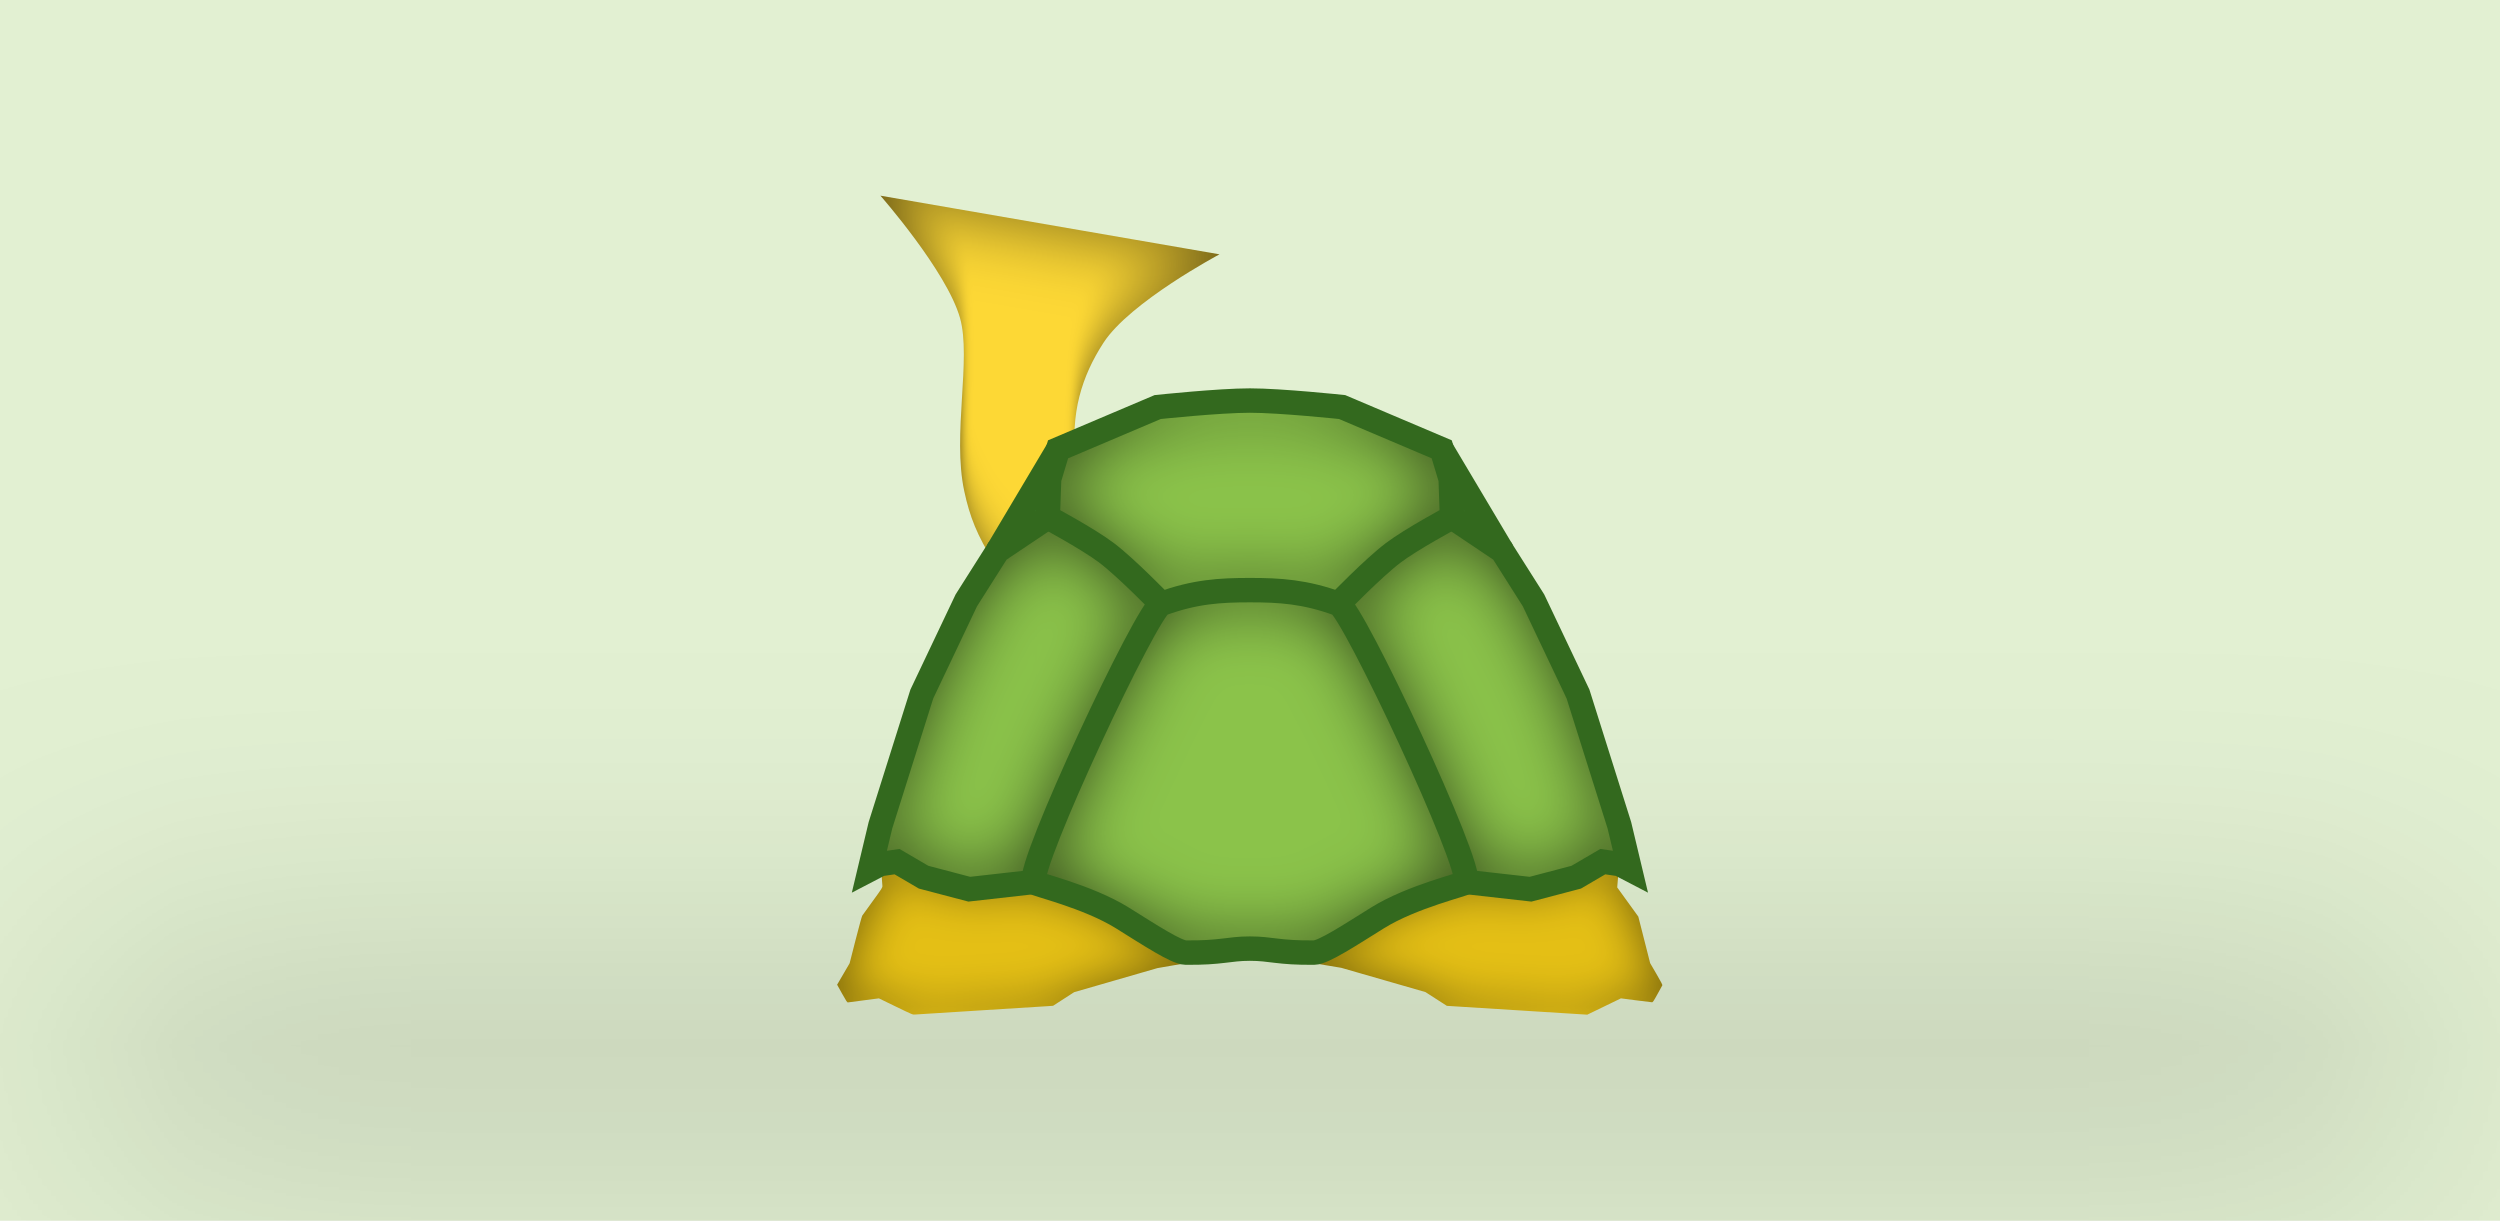
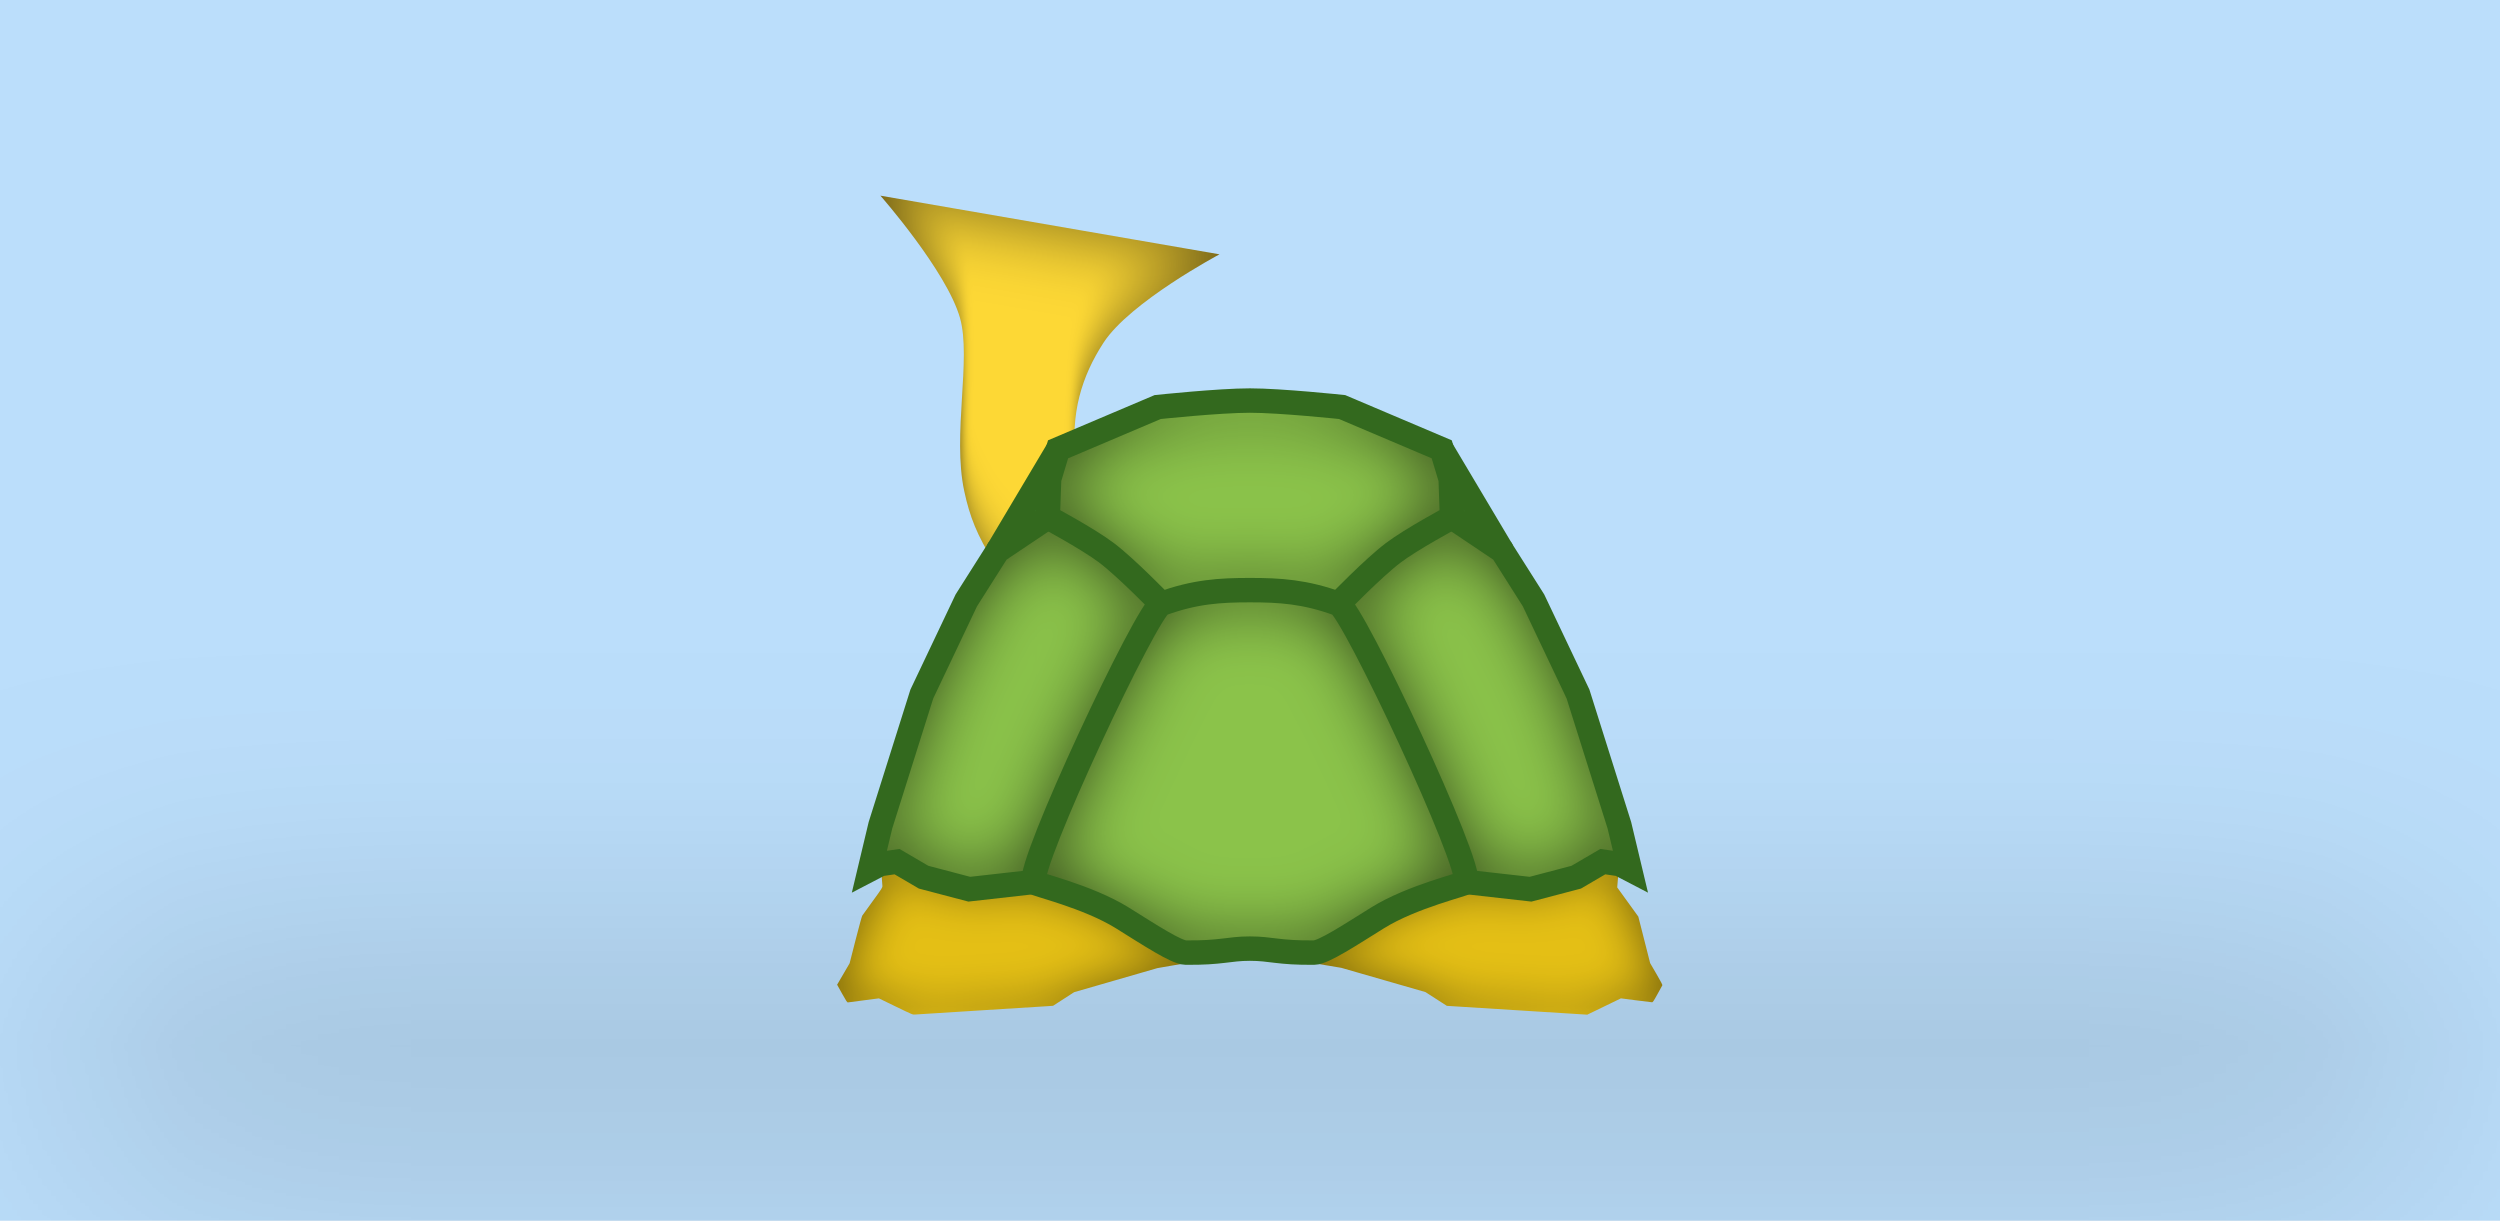
<svg xmlns="http://www.w3.org/2000/svg" id="svg1224" version="1.1" viewBox="0 0 270.933 132.292" height="500" width="1024">
  <defs id="defs1218">
    <filter style="color-interpolation-filters:sRGB" id="filter2036">
      <feFlood flood-opacity="0.502" flood-color="rgb(0,0,0)" result="flood" id="feFlood2026" />
      <feComposite in="flood" in2="SourceGraphic" operator="out" result="composite1" id="feComposite2028" />
      <feGaussianBlur in="composite1" stdDeviation="1.5" result="blur" id="feGaussianBlur2030" />
      <feOffset dx="0" dy="0" result="offset" id="feOffset2032" />
      <feComposite in="offset" in2="SourceGraphic" operator="atop" result="composite2" id="feComposite2034" />
    </filter>
    <filter style="color-interpolation-filters:sRGB" id="filter2965-4">
      <feFlood flood-opacity="0.8" flood-color="rgb(0,0,0)" result="flood" id="feFlood2955-7" />
      <feComposite in="flood" in2="SourceGraphic" operator="out" result="composite1" id="feComposite2957-6" />
      <feGaussianBlur in="composite1" stdDeviation="8" result="blur" id="feGaussianBlur2959-56" />
      <feOffset dx="0" dy="0" result="offset" id="feOffset2961-9" />
      <feComposite in="offset" in2="SourceGraphic" operator="atop" result="composite2" id="feComposite2963-3" />
    </filter>
    <filter style="color-interpolation-filters:sRGB" id="filter2953-7">
      <feFlood flood-opacity="0.8" flood-color="rgb(0,0,0)" result="flood" id="feFlood2943-4" />
      <feComposite in="flood" in2="SourceGraphic" operator="out" result="composite1" id="feComposite2945-5" />
      <feGaussianBlur in="composite1" stdDeviation="8" result="blur" id="feGaussianBlur2947-2" />
      <feOffset dx="0" dy="0" result="offset" id="feOffset2949-5" />
      <feComposite in="offset" in2="SourceGraphic" operator="atop" result="composite2" id="feComposite2951-4" />
    </filter>
    <filter style="color-interpolation-filters:sRGB" id="filter2989-7">
      <feFlood flood-opacity="0.8" flood-color="rgb(0,0,0)" result="flood" id="feFlood2979-4" />
      <feComposite in="flood" in2="SourceGraphic" operator="out" result="composite1" id="feComposite2981-4" />
      <feGaussianBlur in="composite1" stdDeviation="8" result="blur" id="feGaussianBlur2983-3" />
      <feOffset dx="0" dy="0" result="offset" id="feOffset2985-07" />
      <feComposite in="offset" in2="SourceGraphic" operator="atop" result="composite2" id="feComposite2987-8" />
    </filter>
    <filter style="color-interpolation-filters:sRGB" id="filter2977-6">
      <feFlood flood-opacity="0.8" flood-color="rgb(0,0,0)" result="flood" id="feFlood2967-8" />
      <feComposite in="flood" in2="SourceGraphic" operator="out" result="composite1" id="feComposite2969-84" />
      <feGaussianBlur in="composite1" stdDeviation="8" result="blur" id="feGaussianBlur2971-31" />
      <feOffset dx="0" dy="0" result="offset" id="feOffset2973-4" />
      <feComposite in="offset" in2="SourceGraphic" operator="atop" result="composite2" id="feComposite2975-9" />
    </filter>
    <filter style="color-interpolation-filters:sRGB" id="filter1778-20">
      <feFlood flood-opacity="0.502" flood-color="rgb(0,0,0)" result="flood" id="feFlood1768-6" />
      <feComposite in="flood" in2="SourceGraphic" operator="out" result="composite1" id="feComposite1770-8" />
      <feGaussianBlur in="composite1" stdDeviation="5" result="blur" id="feGaussianBlur1772-9" />
      <feOffset dx="0" dy="0" result="offset" id="feOffset1774-2" />
      <feComposite in="offset" in2="SourceGraphic" operator="atop" result="composite2" id="feComposite1776-6" />
    </filter>
    <filter height="4.672" y="-1.836" width="1.327" x="-0.163" id="filter2290" style="color-interpolation-filters:sRGB">
      <feGaussianBlur id="feGaussianBlur2292" stdDeviation="20.241" />
    </filter>
  </defs>
  <g id="layer1">
-     <rect style="fill:#e2f0d2;fill-opacity:1;stroke:none;stroke-width:0.265;stroke-opacity:1" id="rect815" width="270.933" height="132.292" x="3.3984375e-07" y="-4.536133e-06" />
+     <rect style="fill:#BBDEFB;fill-opacity:1;stroke:none;stroke-width:0.265;stroke-opacity:1" id="rect815" width="270.933" height="132.292" x="3.3984375e-07" y="-4.536133e-06" />
    <rect y="119.062" x="-13.097" height="26.458" width="297.392" id="rect2056" style="fill:#000000;fill-opacity:1;stroke:none;stroke-width:0.265;filter:url(#filter2290);opacity:0.5" />
    <g transform="matrix(1.999996,0,0,1.999996,84.63535,12.07316)" id="g2052">
      <path style="fill:#fdd835;fill-opacity:1;stroke:none;stroke-width:1.323;stroke-linecap:butt;stroke-linejoin:miter;stroke-miterlimit:4;stroke-dasharray:none;stroke-opacity:1;filter:url(#filter2036)" d="m -7.304,22.852 c 0,0 -7.428,-0.647 -8.942,-1.192 -1.663,-0.598 -2.602,-1.165 -3.679,-2.071 -2.395,-2.015 -4.083,-5.908 -5.937,-7.272 -2.122,-1.562 -7.469,-2.589 -7.469,-2.589 l 8.232,-4.378 8.232,-4.378 c 0,0 -2.251,5.015 -2.028,7.64 0.184,2.172 0.928,4.132 2.718,5.948 1.428,1.449 11.225,4.182 8.401,3.319" id="path874" transform="rotate(37.81978,-6.436583,63.66042)" />
      <path transform="matrix(0.2645833,0,0,0.2645837,0.01066662,6.923971)" id="path2929" d="m 81.874,145.806 c -1.442,-0.464 -3.955,-1.879 -9.499,-5.344 -4.002,-2.502 -4.906,-3.002 -7.502,-4.151 -2.91,-1.287 -5.079,-2.065 -11.214,-4.022 l -1.834,-0.585 1.14e-4,-0.506 c 4.84e-4,-2.136 3.354,-10.912 8.84,-23.133 6.965,-15.516 14.658,-30.592 16.754,-32.833 0.343,-0.367 0.517,-0.466 1.3,-0.74 5.294,-1.852 9.951,-2.534 17.3,-2.533 6.958,2.74e-4 11.342,0.604 16.456,2.265 1.688,0.548 1.75,0.577 2.091,0.964 3.063,3.48 15.436,28.825 21.982,45.03 2.318,5.738 3.488,9.22 3.638,10.83 0.051,0.544 0.047,0.558 -0.203,0.687 -0.14,0.072 -1.538,0.534 -3.107,1.027 -5.857,1.838 -9.663,3.341 -12.969,5.119 -0.583,0.314 -2.572,1.513 -4.419,2.665 -1.847,1.152 -3.916,2.427 -4.596,2.833 -1.444,0.862 -4.029,2.188 -4.729,2.426 -1.06,0.361 -5.004,0.257 -9.163,-0.241 -2.166,-0.259 -2.597,-0.284 -4.979,-0.284 -2.38,-5.3e-4 -2.815,0.024 -4.994,0.283 -2.674,0.317 -4.969,0.467 -7.071,0.461 -1.249,-0.004 -1.492,-0.029 -2.08,-0.219 z" style="fill:#8bc34a;fill-opacity:1;stroke:none;stroke-width:0.009;stroke-miterlimit:4;stroke-dasharray:none;stroke-opacity:1;filter:url(#filter2965-4)" />
      <path transform="matrix(0.2645833,0,0,0.2645837,0.01066662,6.923971)" id="path2931" d="m 33.825,131.802 -4.609,-1.22 -2.729,-1.598 -2.729,-1.598 -1.733,0.256 c -1.728,0.255 -1.736,0.257 -2.727,0.754 l -0.993,0.498 0.063,-0.249 c 0.035,-0.137 0.515,-2.139 1.067,-4.448 l 1.004,-4.198 4.239,-13.435 4.239,-13.435 4.544,-9.554 4.544,-9.554 3.182,-5.03 3.182,-5.03 5.115,-3.44 5.115,-3.44 0.625,0.322 c 0.881,0.454 4.958,2.786 6.591,3.771 4.838,2.918 7.137,4.807 13.548,11.134 l 2.368,2.336 -0.392,0.404 c -1.242,1.279 -4.05,6.309 -8.318,14.899 -8.896,17.906 -17.081,37.206 -17.347,40.903 -0.044,0.606 -0.071,0.691 -0.235,0.727 -0.203,0.044 -12.886,1.467 -12.958,1.454 -0.024,-0.004 -2.118,-0.557 -4.654,-1.228 z" style="fill:#8bc34a;fill-opacity:1;stroke:none;stroke-width:0.009;stroke-miterlimit:4;stroke-dasharray:none;stroke-opacity:1;filter:url(#filter2953-7)" />
      <path transform="matrix(0.2645833,0,0,0.2645837,0.01066662,6.923971)" id="path2933" d="m 112.695,74.102 c -2.596,-0.873 -5.533,-1.546 -8.18,-1.876 -2.291,-0.286 -3.523,-0.357 -7.081,-0.412 -7.811,-0.121 -12.37,0.44 -17.831,2.195 L 77.903,74.553 75.493,72.173 C 70.347,67.091 67.709,64.779 64.994,62.968 62.935,61.594 58.449,58.93 55.515,57.339 l -0.773,-0.42 0.005,-0.855 c 0.003,-0.47 0.057,-2.227 0.121,-3.904 l 0.116,-3.049 0.908,-3.005 0.908,-3.005 10.172,-4.315 10.172,-4.315 2.124,-0.211 c 2.541,-0.253 7.727,-0.685 10.786,-0.899 2.686,-0.188 8.714,-0.212 11.225,-0.045 3.791,0.252 9.524,0.73 12.419,1.037 l 1.193,0.126 10.159,4.312 10.159,4.312 0.905,3.018 0.905,3.018 0.094,2.683 c 0.052,1.475 0.119,3.221 0.149,3.879 l 0.054,1.196 -0.473,0.254 c -3.943,2.116 -9.638,5.566 -11.426,6.922 -2,1.516 -4.566,3.843 -8.314,7.537 l -3.006,2.963 z" style="fill:#8bc34a;fill-opacity:1;stroke:none;stroke-width:0.009;stroke-miterlimit:4;stroke-dasharray:none;stroke-opacity:1;filter:url(#filter2989-7)" />
      <path id="path2935" d="m 11.856,23.68 c 0.12,-0.226 3.025,-5.081 3.03,-5.065 0.004,0.013 -0.078,0.306 -0.184,0.651 l -0.191,0.628 -0.036,1.042 -0.036,1.042 -1.271,0.853 c -0.699,0.469 -1.283,0.857 -1.297,0.861 -0.014,0.005 -0.021,-3.71e-4 -0.015,-0.012 z" style="fill:#43a047;fill-opacity:1;stroke:none;stroke-width:0.002;stroke-miterlimit:4;stroke-dasharray:none;stroke-opacity:1" />
      <path id="path2937" d="m 37.684,22.851 c -0.706,-0.474 -1.287,-0.865 -1.291,-0.869 -0.004,-0.004 -0.024,-0.47 -0.044,-1.035 l -0.037,-1.028 -0.199,-0.663 c -0.109,-0.365 -0.195,-0.667 -0.19,-0.672 0.005,-0.005 0.695,1.145 1.534,2.555 0.839,1.41 1.522,2.566 1.518,2.57 -0.004,0.004 -0.585,-0.382 -1.291,-0.856 z" style="fill:#43a047;fill-opacity:1;stroke:none;stroke-width:0.002;stroke-miterlimit:4;stroke-dasharray:none;stroke-opacity:1" />
      <path transform="matrix(0.2645833,0,0,0.2645837,0.01066662,6.923971)" id="path2939" d="m 146.798,132.283 c -3.5,-0.404 -6.374,-0.738 -6.386,-0.742 -0.012,-0.004 -0.022,-0.156 -0.023,-0.339 -0.001,-0.588 -0.42,-2.203 -1.091,-4.208 -4.291,-12.819 -20.967,-48.002 -24.643,-51.99 l -0.341,-0.369 2.942,-2.907 c 5.308,-5.244 7.637,-7.219 11.113,-9.421 2.175,-1.378 5.786,-3.485 8.462,-4.937 l 0.551,-0.299 5.108,3.422 5.108,3.422 3.205,5.061 3.205,5.061 4.553,9.583 4.553,9.583 4.236,13.442 4.236,13.442 1.048,4.375 c 0.577,2.406 1.037,4.389 1.024,4.407 -0.013,0.017 -0.441,-0.192 -0.949,-0.464 l -0.925,-0.496 -1.766,-0.264 -1.766,-0.264 -2.728,1.598 -2.728,1.598 -4.664,1.229 c -2.565,0.676 -4.733,1.225 -4.817,1.219 -0.084,-0.005 -3.017,-0.34 -6.517,-0.744 z" style="fill:#8bc34a;fill-opacity:1;stroke:none;stroke-width:0.009;stroke-miterlimit:4;stroke-dasharray:none;stroke-opacity:1;filter:url(#filter2977-6)" />
      <path transform="matrix(0.2645833,0,0,0.2645837,0.01066662,6.923971)" id="path2941" d="m 23.473,157.16 -3.456,-1.68 -3.077,0.401 c -1.692,0.22 -3.16,0.414 -3.262,0.43 -0.158,0.025 -0.334,-0.239 -1.201,-1.799 l -1.016,-1.828 1.28,-2.193 1.28,-2.193 1.216,-4.76 c 0.669,-2.618 1.284,-4.864 1.367,-4.99 0.083,-0.126 1.049,-1.468 2.149,-2.981 1.952,-2.687 1.998,-2.761 1.979,-3.15 -0.01,-0.219 -0.081,-1.179 -0.158,-2.134 -0.076,-0.955 -0.126,-1.848 -0.11,-1.985 l 0.029,-0.249 1.591,-0.239 1.591,-0.239 2.721,1.585 2.721,1.585 4.692,1.238 4.692,1.238 6.552,-0.734 c 6.306,-0.707 6.563,-0.729 6.861,-0.588 0.17,0.08 1.597,0.551 3.171,1.046 5.598,1.76 9.032,3.1 12.4,4.839 0.745,0.385 2.986,1.715 4.979,2.955 1.993,1.241 4.249,2.622 5.012,3.07 1.715,1.005 3.916,2.085 4.618,2.265 1.104,0.283 5.013,0.14 8.931,-0.327 2.166,-0.258 2.623,-0.284 4.95,-0.286 2.332,-0.001 2.779,0.024 4.95,0.281 2.789,0.33 4.825,0.466 6.975,0.466 1.413,0 1.607,-0.019 2.263,-0.227 1.484,-0.469 3.71,-1.715 9.556,-5.352 3.712,-2.309 4.696,-2.866 6.662,-3.772 2.871,-1.323 5.864,-2.432 10.68,-3.958 1.466,-0.464 2.812,-0.915 2.991,-1.001 0.32,-0.155 0.412,-0.147 6.883,0.583 l 6.558,0.74 4.563,-1.196 c 2.51,-0.658 4.692,-1.254 4.849,-1.326 0.157,-0.072 1.433,-0.803 2.836,-1.625 l 2.551,-1.495 1.598,0.233 c 0.879,0.128 1.623,0.259 1.654,0.29 0.031,0.031 -0.029,1.092 -0.132,2.358 l -0.189,2.302 2.161,2.989 2.161,2.989 1.211,4.764 1.211,4.764 1.287,2.211 c 0.984,1.691 1.267,2.244 1.202,2.351 -0.047,0.077 -0.494,0.885 -0.993,1.797 -0.783,1.429 -0.937,1.657 -1.118,1.657 -0.115,0 -1.593,-0.18 -3.284,-0.401 l -3.075,-0.401 -3.446,1.671 -3.446,1.671 -14.379,-0.903 -14.379,-0.903 -2.194,-1.412 -2.194,-1.412 -5.303,-1.528 c -2.917,-0.841 -6.795,-1.958 -8.618,-2.483 l -3.315,-0.954 -5.038,-0.843 c -5.771,-0.966 -9.892,-1.576 -12.114,-1.794 -1.453,-0.142 -1.631,-0.142 -3.067,-0.001 -2.686,0.264 -8.424,1.129 -14.455,2.179 l -2.98,0.519 -8.529,2.465 -8.529,2.465 -2.158,1.394 -2.158,1.394 -1.156,0.08 c -0.636,0.044 -6.884,0.437 -13.884,0.872 -7,0.436 -12.95,0.812 -13.222,0.837 -0.493,0.045 -0.496,0.044 -3.95,-1.635 z" style="fill:#e4bf15;fill-opacity:1;stroke:none;stroke-width:0.009;stroke-miterlimit:4;stroke-dasharray:none;stroke-opacity:1;filter:url(#filter1778-20)" />
      <path id="path1420" d="m 13.69,41.754 -3.486,0.393 -2.476,-0.652 -1.439,-0.842 -0.907,0.133 -0.563,0.293 0.571,-2.393 2.242,-7.114 2.412,-5.078 1.697,-2.678 2.72,-1.824" style="fill:none;stroke:#33691e;stroke-width:1.323;stroke-linecap:butt;stroke-linejoin:miter;stroke-miterlimit:4;stroke-dasharray:none;stroke-opacity:1" />
      <path id="path1416" d="m 20.613,26.685 c -0.77,0.281 -7.286,14.178 -6.907,15.086 0.046,0.111 2.905,0.756 4.793,1.932 1.499,0.934 2.927,1.873 3.434,1.879 1.951,0.021 2.316,-0.216 3.478,-0.216 1.162,0 1.527,0.237 3.478,0.216 0.507,-0.005 1.935,-0.945 3.434,-1.879 1.888,-1.177 4.747,-1.821 4.793,-1.932 0.378,-0.907 -6.138,-14.805 -6.907,-15.086 -1.823,-0.665 -3.18,-0.744 -4.798,-0.744 -1.618,0 -2.975,0.078 -4.798,0.744 z" style="fill:none;stroke:#33691e;stroke-width:1.323;stroke-linecap:butt;stroke-linejoin:miter;stroke-miterlimit:4;stroke-dasharray:none;stroke-opacity:1" />
      <path style="fill:none;stroke:#33691e;stroke-width:1.323;stroke-linecap:butt;stroke-linejoin:miter;stroke-miterlimit:4;stroke-dasharray:none;stroke-opacity:1" d="m 37.132,41.754 3.486,0.393 2.476,-0.652 1.439,-0.842 0.907,0.133 0.563,0.293 -0.571,-2.393 -2.242,-7.114 -2.412,-5.078 -1.697,-2.678 -2.72,-1.824" id="path1420-1" />
      <path style="fill:none;stroke:#33691e;stroke-width:1.323;stroke-linecap:butt;stroke-linejoin:miter;stroke-miterlimit:4;stroke-dasharray:none;stroke-opacity:1" d="m 30.209,26.685 c 0,0 1.89,-1.951 2.969,-2.766 0.989,-0.748 3.183,-1.926 3.183,-1.926 l -0.072,-2.07 -0.485,-1.613 -5.397,-2.29 c 0,0 -3.327,-0.352 -4.997,-0.352 -1.67,0 -4.997,0.352 -4.997,0.352 l -5.397,2.29 -0.485,1.613 -0.072,2.07 c 0,0 2.194,1.178 3.183,1.926 1.079,0.815 2.969,2.766 2.969,2.766" id="path1418-9" />
      <path id="path2898" d="m 15.018,18.31 -3.277,5.507" style="fill:none;stroke:#33691e;stroke-width:1.323;stroke-linecap:butt;stroke-linejoin:miter;stroke-miterlimit:4;stroke-dasharray:none;stroke-opacity:1" />
      <path style="fill:none;stroke:#33691e;stroke-width:1.323;stroke-linecap:butt;stroke-linejoin:miter;stroke-miterlimit:4;stroke-dasharray:none;stroke-opacity:1" d="m 35.804,18.31 3.277,5.507" id="path2898-7" />
    </g>
  </g>
</svg>
